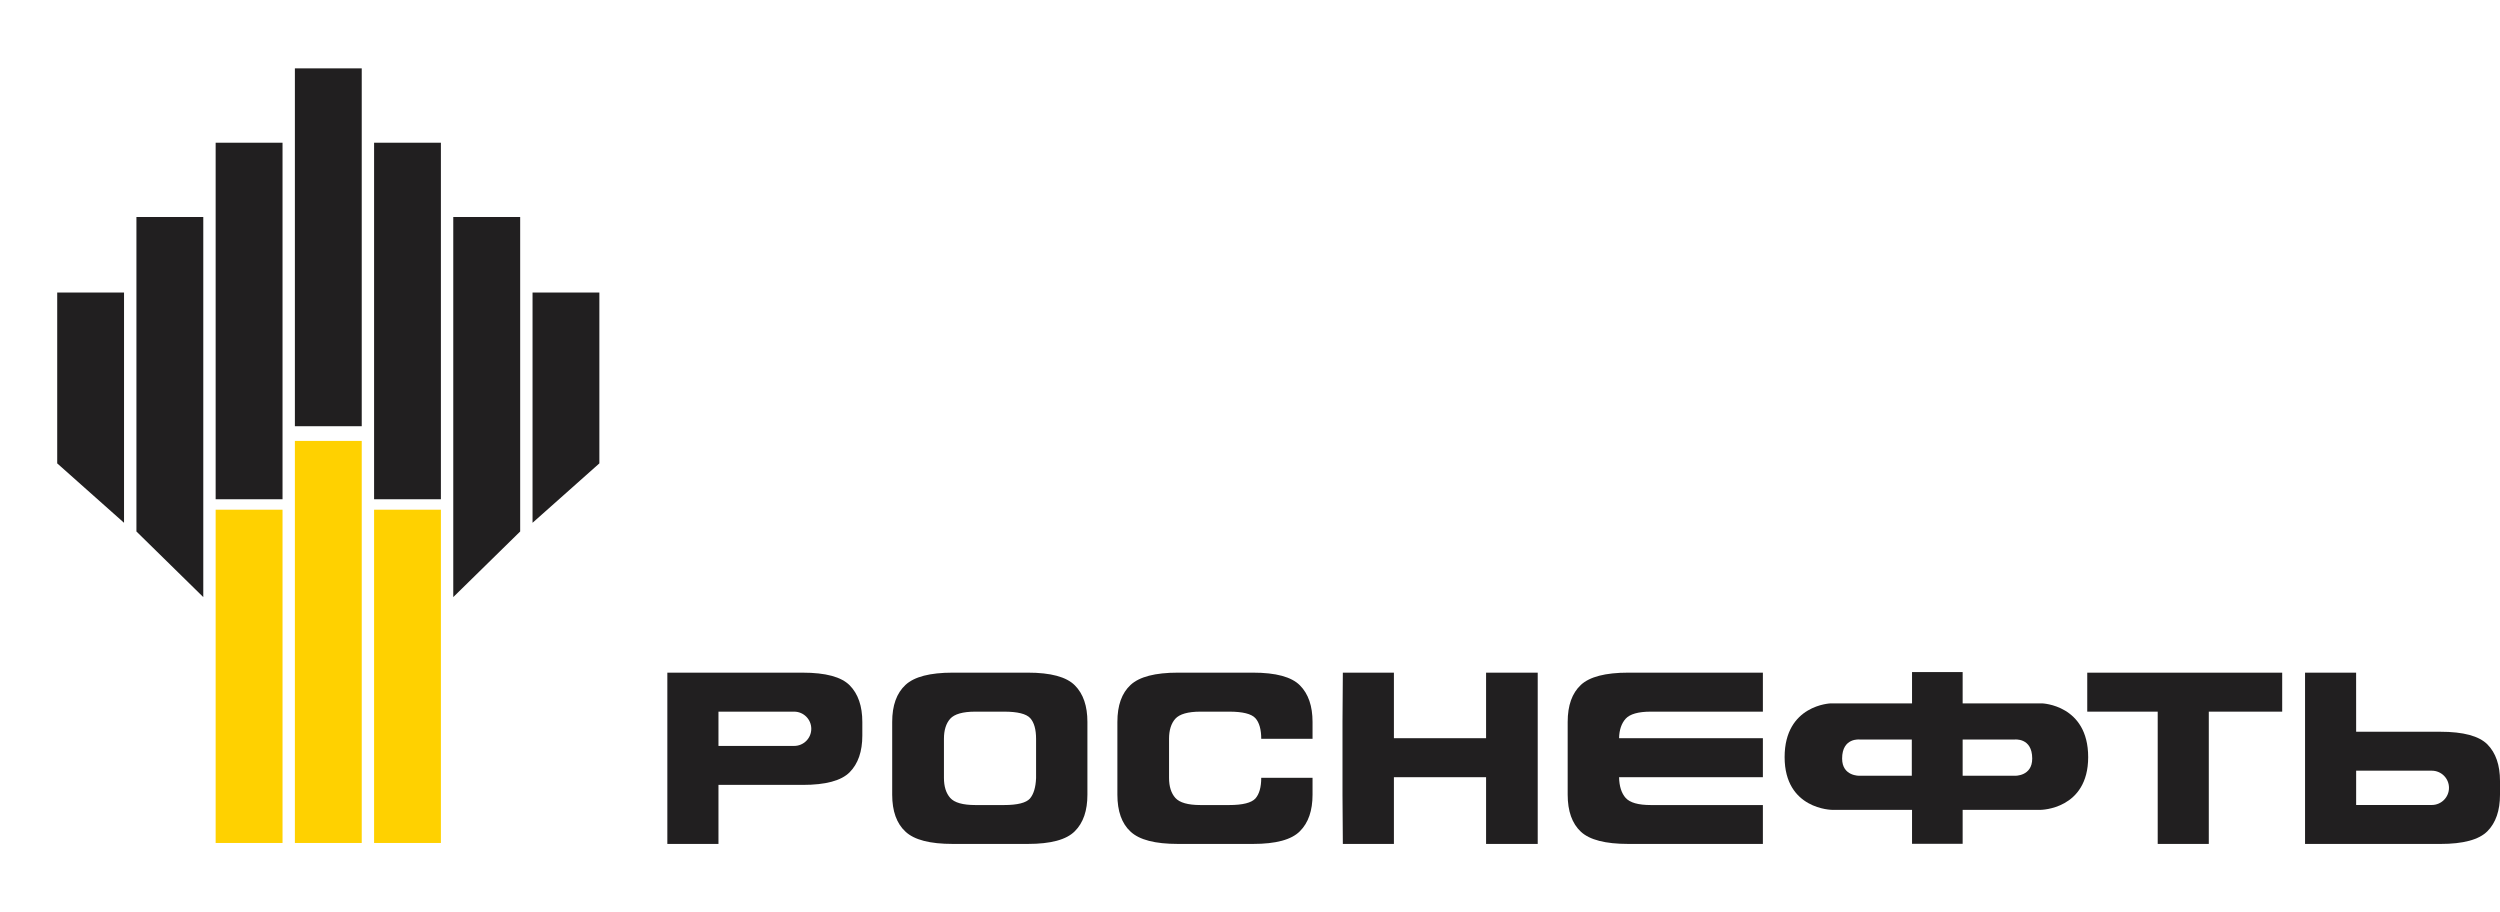
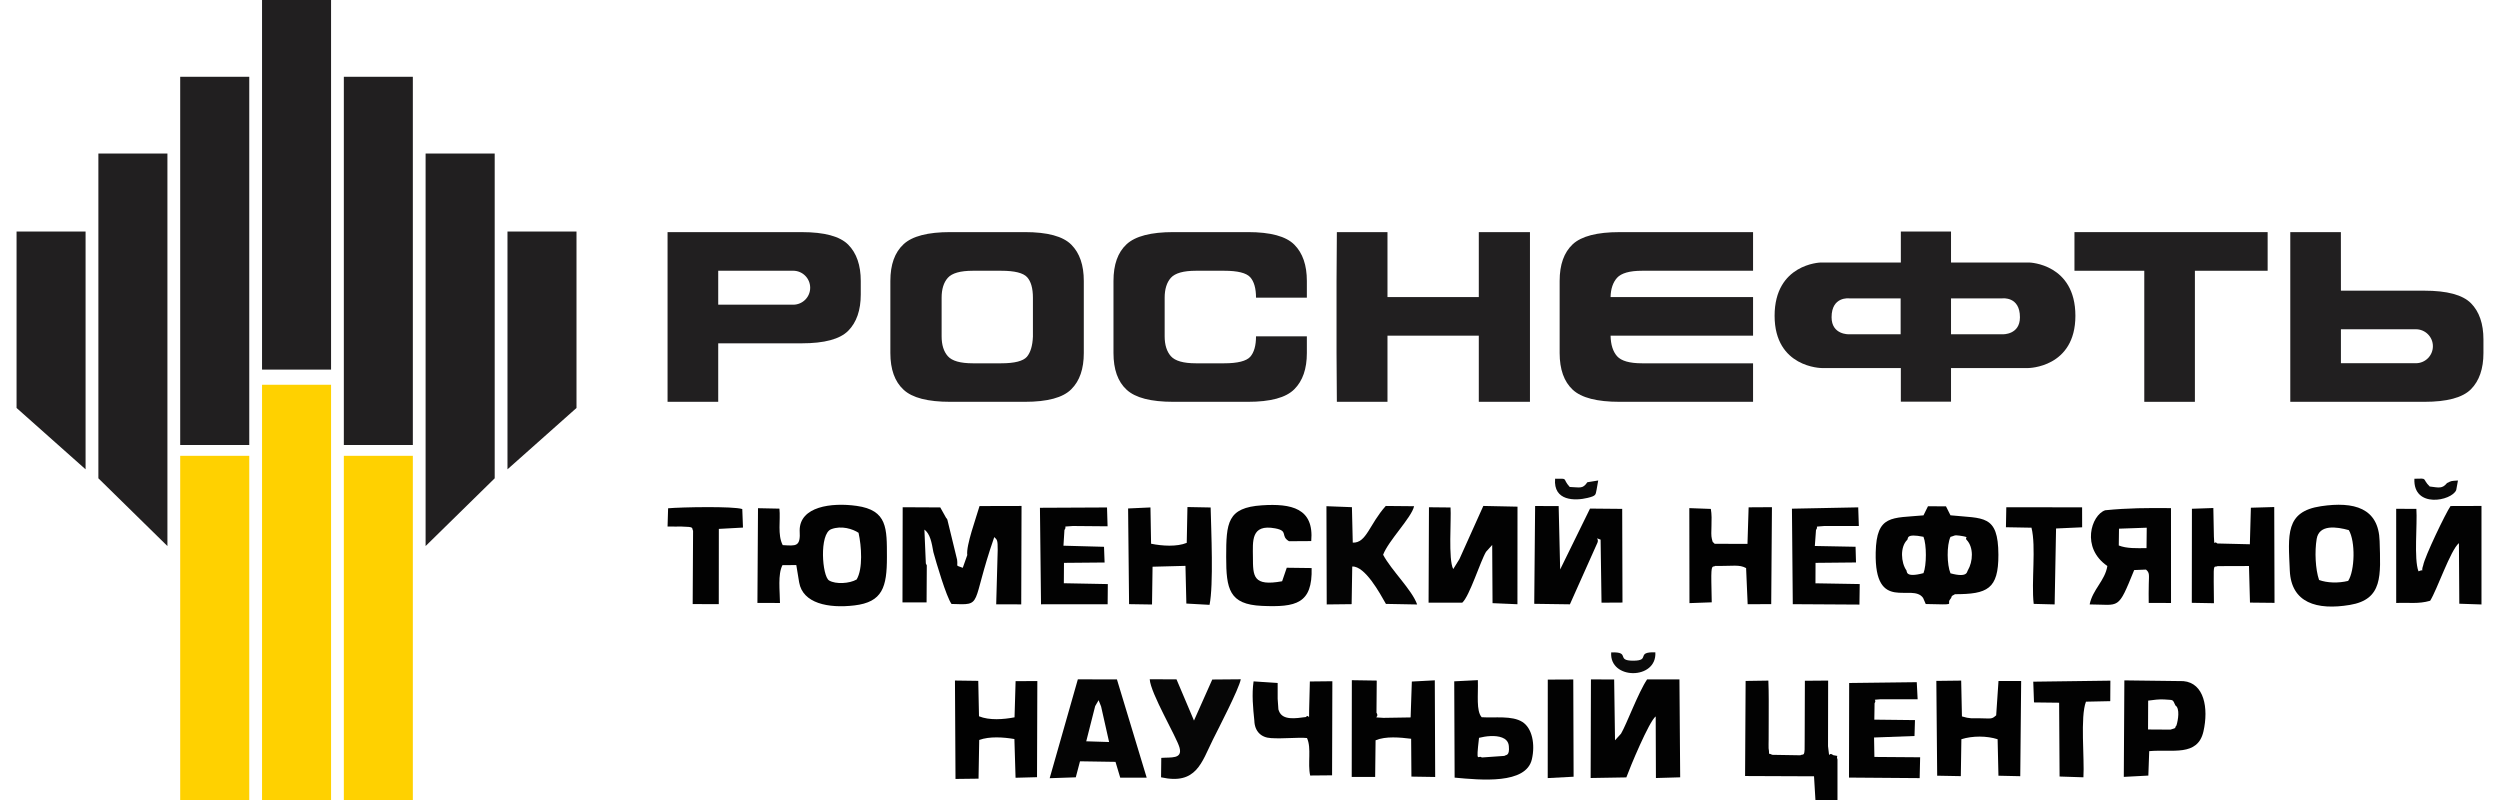
- <svg xmlns="http://www.w3.org/2000/svg" width="170" height="62" viewBox="0 0 170 62" fill="none">
-   <path fill-rule="evenodd" clip-rule="evenodd" d="M16.05 0.667V5.713H10.73V10.77H5.365V15.937H0V33.146C0 33.146 9.448 41.774 10.803 43.017V61.332H33.994V43.115C35.328 41.871 44.721 33.127 44.721 33.127V15.938H39.389V10.808H33.994V5.722H28.591V0.667H16.05Z" fill="none" />
-   <path fill-rule="evenodd" clip-rule="evenodd" d="M19.212 57.322H14.664V34.66H19.212V57.322Z" fill="#FFD100" />
-   <path fill-rule="evenodd" clip-rule="evenodd" d="M24.598 57.322H20.052V29.982H24.598V57.322Z" fill="#FFD100" />
-   <path fill-rule="evenodd" clip-rule="evenodd" d="M25.438 57.322H29.981V34.66H25.438V57.322Z" fill="#FFD100" />
-   <path fill-rule="evenodd" clip-rule="evenodd" d="M8.434 35.55L3.89 31.51V19.891H8.434V35.55Z" fill="#211F20" />
-   <path fill-rule="evenodd" clip-rule="evenodd" d="M13.823 40.602L9.277 36.141V14.755H13.823V40.602Z" fill="#211F20" />
-   <path fill-rule="evenodd" clip-rule="evenodd" d="M19.212 33.949H14.664V9.705H19.212V33.949Z" fill="#211F20" />
-   <path fill-rule="evenodd" clip-rule="evenodd" d="M24.598 28.983H20.052V4.649H24.598V28.983Z" fill="#211F20" />
-   <path fill-rule="evenodd" clip-rule="evenodd" d="M36.213 35.55L40.757 31.51V19.891H36.213V35.55Z" fill="#211F20" />
-   <path fill-rule="evenodd" clip-rule="evenodd" d="M30.822 40.602L35.372 36.141V14.755H30.822V40.602Z" fill="#211F20" />
-   <path fill-rule="evenodd" clip-rule="evenodd" d="M25.438 33.949H29.981V9.705H25.438V33.949Z" fill="#211F20" />
-   <path fill-rule="evenodd" clip-rule="evenodd" d="M73.088 56.523C72.516 57.102 71.451 57.387 69.893 57.387H64.783C63.24 57.387 62.17 57.113 61.574 56.553C60.972 56.001 60.669 55.158 60.669 54.037V49.094C60.669 47.968 60.972 47.133 61.574 46.574C62.17 46.019 63.24 45.74 64.783 45.74H69.893C71.451 45.74 72.516 46.027 73.088 46.603C73.665 47.181 73.944 48.011 73.944 49.094V54.037C73.944 55.123 73.665 55.949 73.088 56.523ZM70.453 50.24C70.453 49.6 70.32 49.126 70.056 48.834C69.789 48.541 69.199 48.392 68.278 48.392H66.323C65.471 48.392 64.901 48.557 64.615 48.874C64.33 49.193 64.188 49.65 64.188 50.24V52.891C64.188 53.484 64.33 53.935 64.615 54.258C64.901 54.58 65.471 54.743 66.323 54.743H68.278C69.199 54.743 69.78 54.59 70.037 54.3C70.288 54.003 70.427 53.544 70.453 52.912V50.24Z" fill="#211F20" />
-   <path fill-rule="evenodd" clip-rule="evenodd" d="M88.394 56.523C87.822 57.102 86.76 57.387 85.206 57.387H80.096C78.552 57.387 77.482 57.113 76.881 56.553C76.278 56.001 75.982 55.158 75.982 54.037V49.094C75.982 47.968 76.278 47.133 76.881 46.574C77.482 46.019 78.552 45.74 80.096 45.74H85.206C86.76 45.74 87.822 46.027 88.394 46.603C88.97 47.181 89.253 48.011 89.253 49.094V50.24H85.764C85.764 49.6 85.629 49.126 85.365 48.834C85.097 48.541 84.507 48.392 83.586 48.392H81.631C80.782 48.392 80.212 48.557 79.923 48.874C79.638 49.193 79.495 49.65 79.495 50.24V52.891C79.495 53.484 79.638 53.935 79.923 54.258C80.212 54.58 80.782 54.743 81.631 54.743H83.586C84.507 54.743 85.097 54.59 85.365 54.3C85.629 54.003 85.764 53.534 85.764 52.891H89.253V54.037C89.253 55.123 88.97 55.949 88.394 56.523Z" fill="#211F20" />
-   <path fill-rule="evenodd" clip-rule="evenodd" d="M94.786 57.387H91.313L91.29 54.036V49.095L91.313 45.741H94.786V50.196H101.053V45.741H104.565V49.095V54.036V57.387H101.053V52.848H94.786V57.387Z" fill="#211F20" />
-   <path fill-rule="evenodd" clip-rule="evenodd" d="M111.094 52.848H110.097C110.109 53.465 110.259 53.935 110.544 54.258C110.834 54.58 111.398 54.743 112.253 54.743H114.208H119.876V57.387H115.824H110.716C109.172 57.387 108.097 57.113 107.499 56.557C106.902 56.001 106.602 55.158 106.602 54.037V49.094C106.602 47.968 106.902 47.133 107.499 46.574C108.097 46.019 109.172 45.74 110.716 45.74H115.824H119.876V48.392H114.208H112.253C111.398 48.392 110.834 48.557 110.544 48.874C110.259 49.193 110.109 49.632 110.097 50.197H111.094H119.876V52.848H111.094Z" fill="#211F20" />
-   <path fill-rule="evenodd" clip-rule="evenodd" d="M146.724 48.392H141.933V45.742H145.963H151.071H155.189V48.392H150.198V57.387H146.724V48.392Z" fill="#211F20" />
-   <path fill-rule="evenodd" clip-rule="evenodd" d="M138.856 47.829H133.46V45.699H130.018V47.829H124.492C124.492 47.829 121.354 47.924 121.354 51.483C121.354 55.045 124.579 55.07 124.579 55.07H130.018V57.377H133.46V55.07H138.768C138.768 55.07 141.996 55.045 141.996 51.483C141.996 47.924 138.856 47.829 138.856 47.829ZM137.009 52.752H133.46V50.289H136.98C136.98 50.289 138.191 50.131 138.191 51.584C138.191 52.798 137.009 52.752 137.009 52.752ZM125.264 51.584C125.264 50.131 126.477 50.289 126.477 50.289H130.003V52.752H126.454C126.454 52.752 125.264 52.798 125.264 51.584Z" fill="#211F20" />
-   <path fill-rule="evenodd" clip-rule="evenodd" d="M57.779 46.602C57.206 46.027 56.143 45.741 54.584 45.741H45.379V57.388H48.856V53.373H54.584C56.143 53.373 57.206 53.088 57.779 52.511C58.35 51.932 58.638 51.101 58.638 50.02V49.094C58.638 48.011 58.35 47.181 57.779 46.602ZM54.001 50.723H48.856V48.392H54.001C54.646 48.392 55.167 48.915 55.167 49.559C55.167 50.202 54.646 50.723 54.001 50.723Z" fill="#211F20" />
-   <path fill-rule="evenodd" clip-rule="evenodd" d="M170 54.036V53.11C170 52.029 169.714 51.196 169.143 50.618C168.566 50.044 167.503 49.759 165.945 49.759H160.218L160.216 45.741H156.743V57.388H165.945C167.503 57.388 168.566 57.102 169.143 56.525C169.714 55.949 170 55.117 170 54.036ZM166.531 53.571C166.531 54.216 166.007 54.739 165.364 54.739H160.218V52.407H165.364C166.007 52.407 166.531 52.929 166.531 53.571Z" fill="#211F20" />
+ <svg xmlns="http://www.w3.org/2000/svg" width="125" height="40" viewBox="0 0 125 40" fill="none">
+   <path fill-rule="evenodd" clip-rule="evenodd" d="M12.463 40H9.01V22.791H12.463V40Z" fill="#FFD100" />
+   <path fill-rule="evenodd" clip-rule="evenodd" d="M16.553 40H13.102V19.238H16.553V40Z" fill="#FFD100" />
+   <path fill-rule="evenodd" clip-rule="evenodd" d="M17.192 40H20.642V22.791H17.192V40Z" fill="#FFD100" />
+   <path fill-rule="evenodd" clip-rule="evenodd" d="M4.279 23.466L0.828 20.398V11.575H4.279V23.466Z" fill="#211F20" />
+   <path fill-rule="evenodd" clip-rule="evenodd" d="M8.371 27.303L4.919 23.915V7.675H8.371V27.303Z" fill="#211F20" />
+   <path fill-rule="evenodd" clip-rule="evenodd" d="M12.463 22.25H9.01V3.839H12.463V22.25Z" fill="#211F20" />
+   <path fill-rule="evenodd" clip-rule="evenodd" d="M16.553 18.48H13.102V0H16.553V18.48Z" fill="#211F20" />
+   <path fill-rule="evenodd" clip-rule="evenodd" d="M25.374 23.466L28.825 20.398V11.575H25.374V23.466Z" fill="#211F20" />
+   <path fill-rule="evenodd" clip-rule="evenodd" d="M21.28 27.303L24.735 23.915V7.675H21.28V27.303Z" fill="#211F20" />
+   <path fill-rule="evenodd" clip-rule="evenodd" d="M17.192 22.25H20.642V3.839H17.192V22.25Z" fill="#211F20" />
+   <path fill-rule="evenodd" clip-rule="evenodd" d="M53.566 19.461C53.149 19.883 52.373 20.091 51.238 20.091H47.515C46.391 20.091 45.611 19.892 45.177 19.484C44.738 19.081 44.518 18.467 44.518 17.65V14.049C44.518 13.228 44.738 12.62 45.177 12.213C45.611 11.808 46.391 11.605 47.515 11.605H51.238C52.373 11.605 53.149 11.814 53.566 12.234C53.986 12.655 54.19 13.26 54.19 14.049V17.65C54.19 18.441 53.986 19.043 53.566 19.461ZM51.646 14.884C51.646 14.418 51.549 14.072 51.357 13.86C51.162 13.646 50.733 13.538 50.061 13.538H48.637C48.016 13.538 47.601 13.657 47.393 13.889C47.185 14.121 47.081 14.454 47.081 14.884V16.815C47.081 17.247 47.185 17.576 47.393 17.811C47.601 18.046 48.016 18.165 48.637 18.165H50.061C50.733 18.165 51.156 18.053 51.343 17.842C51.526 17.625 51.627 17.291 51.646 16.831V14.884Z" fill="#211F20" />
+   <path fill-rule="evenodd" clip-rule="evenodd" d="M64.717 19.461C64.3 19.883 63.526 20.091 62.394 20.091H58.671C57.547 20.091 56.767 19.892 56.329 19.484C55.89 19.081 55.674 18.467 55.674 17.65V14.049C55.674 13.228 55.89 12.62 56.329 12.213C56.767 11.808 57.547 11.605 58.671 11.605H62.394C63.526 11.605 64.3 11.814 64.717 12.234C65.136 12.655 65.343 13.26 65.343 14.049V14.884H62.801C62.801 14.418 62.702 14.072 62.51 13.86C62.315 13.646 61.885 13.538 61.214 13.538H59.79C59.171 13.538 58.756 13.657 58.545 13.889C58.338 14.121 58.233 14.454 58.233 14.884V16.815C58.233 17.247 58.338 17.576 58.545 17.811C58.756 18.046 59.171 18.165 59.79 18.165H61.214C61.885 18.165 62.315 18.053 62.51 17.842C62.702 17.625 62.801 17.284 62.801 16.815H65.343V17.65C65.343 18.441 65.136 19.043 64.717 19.461Z" fill="#211F20" />
+   <path fill-rule="evenodd" clip-rule="evenodd" d="M69.374 20.091H66.843L66.827 17.65V14.05L66.843 11.606H69.374V14.852H73.94V11.606H76.498V14.05V17.65V20.091H73.94V16.784H69.374V20.091Z" fill="#211F20" />
+   <path fill-rule="evenodd" clip-rule="evenodd" d="M81.255 16.784H80.529C80.538 17.234 80.646 17.576 80.854 17.811C81.066 18.046 81.477 18.165 82.1 18.165H83.524H87.653V20.091H84.701H80.98C79.855 20.091 79.072 19.892 78.636 19.486C78.201 19.081 77.982 18.467 77.982 17.65V14.049C77.982 13.229 78.201 12.621 78.636 12.213C79.072 11.809 79.855 11.606 80.98 11.606H84.701H87.653V13.538H83.524H82.1C81.477 13.538 81.066 13.658 80.854 13.889C80.646 14.121 80.538 14.441 80.529 14.852H81.255H87.653V16.784H81.255Z" fill="#211F20" />
+   <path fill-rule="evenodd" clip-rule="evenodd" d="M107.214 13.538H103.723V11.606H106.66H110.381H113.382V13.538H109.745V20.091H107.214V13.538Z" fill="#211F20" />
+   <path fill-rule="evenodd" clip-rule="evenodd" d="M101.481 13.127H97.551V11.575H95.042V13.127H91.017C91.017 13.127 88.73 13.196 88.73 15.79C88.73 18.384 91.08 18.402 91.08 18.402H95.042V20.084H97.551V18.402H101.418C101.418 18.402 103.77 18.384 103.77 15.79C103.77 13.196 101.481 13.127 101.481 13.127ZM100.136 16.714H97.551V14.919H100.115C100.115 14.919 100.997 14.805 100.997 15.863C100.997 16.748 100.136 16.714 100.136 16.714ZM91.579 15.863C91.579 14.805 92.463 14.919 92.463 14.919H95.032V16.714H92.446C92.446 16.714 91.579 16.748 91.579 15.863Z" fill="#211F20" />
+   <path fill-rule="evenodd" clip-rule="evenodd" d="M42.412 12.234C41.994 11.814 41.22 11.606 40.084 11.606H33.378V20.091H35.911V17.166H40.084C41.22 17.166 41.994 16.959 42.412 16.538C42.828 16.117 43.038 15.511 43.038 14.723V14.049C43.038 13.259 42.828 12.655 42.412 12.234ZM39.659 15.235H35.911V13.537H39.659C40.129 13.537 40.509 13.918 40.509 14.388C40.509 14.856 40.129 15.235 39.659 15.235Z" fill="#211F20" />
+   <path fill-rule="evenodd" clip-rule="evenodd" d="M124.172 17.65V16.975C124.172 16.187 123.963 15.58 123.547 15.16C123.127 14.741 122.353 14.534 121.218 14.534H117.046L117.044 11.606H114.514V20.091H121.218C122.353 20.091 123.127 19.883 123.547 19.463C123.963 19.043 124.172 18.437 124.172 17.65ZM121.645 17.311C121.645 17.78 121.263 18.161 120.795 18.161H117.046V16.463H120.795C121.263 16.463 121.645 16.843 121.645 17.311Z" fill="#211F20" />
+   <path fill-rule="evenodd" clip-rule="evenodd" d="M42.927 26.639C43.077 27.306 43.151 28.449 42.831 28.975C42.478 29.18 41.788 29.222 41.455 29.024C41.106 28.816 40.954 26.695 41.558 26.461C42.075 26.261 42.644 26.452 42.927 26.639ZM39.983 26.518C40.037 27.354 39.804 27.293 39.136 27.256C38.867 26.734 39.032 26.016 38.971 25.432L37.9 25.41L37.871 30.146L38.999 30.149C38.993 29.545 38.884 28.712 39.123 28.258L39.815 28.253L39.958 29.121C40.141 30.165 41.406 30.426 42.718 30.271C44.127 30.105 44.348 29.358 44.346 27.85C44.344 26.423 44.379 25.51 42.83 25.294C41.561 25.117 39.989 25.328 39.983 26.518Z" fill="#020202" />
+   <path fill-rule="evenodd" clip-rule="evenodd" d="M48.363 27.755L48.138 28.391C47.742 28.232 47.907 28.381 47.854 27.98L47.367 25.979C47.348 25.955 47.319 25.887 47.312 25.905L47.013 25.371L45.134 25.362L45.124 30.119L46.329 30.121L46.34 28.268C46.324 28.236 46.302 28.2 46.292 28.173L46.22 26.479C46.512 26.697 46.585 27.135 46.669 27.605C46.806 28.11 47.313 29.837 47.576 30.198C49.194 30.25 48.509 30.327 49.713 26.854C49.855 26.994 49.888 26.986 49.885 27.504L49.81 30.215L51.062 30.219L51.077 25.298L48.977 25.303C48.809 25.886 48.296 27.282 48.363 27.755Z" fill="#020202" />
+   <path fill-rule="evenodd" clip-rule="evenodd" d="M98.391 28.52C98.34 28.558 98.422 28.909 97.524 28.666C97.346 28.243 97.328 27.265 97.524 26.844C97.731 26.795 97.691 26.739 97.98 26.782C98.565 26.868 98.199 26.87 98.33 26.992C98.693 27.369 98.65 28.079 98.391 28.52ZM95.365 26.988C95.424 26.937 95.264 26.654 96.174 26.84C96.335 27.244 96.332 28.26 96.174 28.657C95.231 28.909 95.36 28.549 95.32 28.517C95.051 28.135 94.99 27.351 95.365 26.988ZM96.174 25.768C94.595 25.915 93.826 25.718 93.785 27.62C93.719 30.687 95.618 29.116 96.156 29.898C96.159 29.904 96.276 30.177 96.287 30.201C97.923 30.243 97.297 30.227 97.501 29.975C97.664 29.774 97.475 29.856 97.749 29.71C99.364 29.708 99.925 29.461 99.92 27.738C99.913 25.704 99.166 25.936 97.524 25.765L97.299 25.317L96.399 25.313L96.174 25.768Z" fill="#020202" />
+   <path fill-rule="evenodd" clip-rule="evenodd" d="M81.317 38.87C81.497 38.371 82.455 36.067 82.785 35.82L82.796 38.901L84.009 38.866L83.972 33.969L82.356 33.969C81.912 34.628 81.33 36.215 81.051 36.684L80.751 37.014L80.708 33.975L79.547 33.969L79.532 38.9L81.317 38.87Z" fill="#020202" />
+   <path fill-rule="evenodd" clip-rule="evenodd" d="M72.971 27.955L72.662 28.453C72.406 27.996 72.571 25.952 72.527 25.374L71.448 25.363L71.429 30.132L73.113 30.134C73.48 29.805 74.019 28.058 74.302 27.59L74.61 27.247L74.627 30.158L75.872 30.212L75.875 25.333L74.166 25.297L72.971 27.955Z" fill="#020202" />
+   <path fill-rule="evenodd" clip-rule="evenodd" d="M79.873 27.133C79.967 26.917 79.692 26.862 80.03 26.982L80.076 30.134L81.124 30.128L81.11 25.444L79.501 25.429L78.008 28.473L77.933 25.303L76.756 25.301L76.712 30.191L78.495 30.216L79.873 27.133Z" fill="#020202" />
+   <path fill-rule="evenodd" clip-rule="evenodd" d="M117.442 26.507C117.776 27.072 117.744 28.53 117.408 29.045C116.903 29.169 116.352 29.144 115.954 29C115.77 28.472 115.728 27.574 115.834 26.945C115.957 26.21 116.829 26.336 117.442 26.507ZM116.052 25.31C114.252 25.577 114.412 26.732 114.49 28.53C114.561 30.142 115.835 30.523 117.494 30.246C119.153 29.969 119.03 28.775 118.981 27.056C118.934 25.391 117.698 25.066 116.052 25.31Z" fill="#020202" />
+   <path fill-rule="evenodd" clip-rule="evenodd" d="M121.161 28.261C121.012 28.685 121.286 28.416 120.924 28.566C120.689 27.953 120.873 26.224 120.819 25.444L119.809 25.44L119.81 30.149C120.435 30.118 120.909 30.212 121.508 30.038C121.858 29.48 122.522 27.509 122.946 27.155L122.965 30.186L124.074 30.223V25.297L122.528 25.302C122.28 25.66 121.237 27.834 121.161 28.261Z" fill="#020202" />
+   <path fill-rule="evenodd" clip-rule="evenodd" d="M90.772 40H91.874L91.874 37.975C91.777 37.721 92.027 37.84 91.661 37.758C91.375 37.531 91.507 38.104 91.401 37.309L91.407 34.029L90.244 34.038L90.234 36.964C90.246 37.923 90.198 37.665 90.013 37.764L88.611 37.741C88.353 37.603 88.499 37.826 88.43 37.416C88.425 37.39 88.431 37.02 88.432 36.965C88.436 36.626 88.435 36.288 88.435 35.95C88.435 35.31 88.445 34.669 88.418 34.03L87.281 34.047L87.254 38.801L90.701 38.815L90.772 40Z" fill="#020202" />
+   <path fill-rule="evenodd" clip-rule="evenodd" d="M107.337 26.385L107.326 27.405C106.844 27.412 106.333 27.432 105.939 27.274L105.95 26.434L107.337 26.385ZM105.259 25.513C104.565 25.752 104.038 27.388 105.368 28.3C105.253 29.031 104.634 29.47 104.482 30.221C106.006 30.226 105.877 30.546 106.709 28.503L107.299 28.479C107.484 28.639 107.451 28.726 107.439 29.197C107.431 29.52 107.431 29.823 107.436 30.146L108.551 30.149L108.549 25.406C107.366 25.395 106.394 25.399 105.259 25.513Z" fill="#020202" />
+   <path fill-rule="evenodd" clip-rule="evenodd" d="M67.638 27.132L67.596 25.359L66.322 25.31L66.336 30.222L67.582 30.208L67.612 28.325C68.254 28.299 68.994 29.661 69.296 30.195L70.857 30.224C70.599 29.489 69.569 28.52 69.156 27.738C69.421 27.029 70.586 25.871 70.704 25.311L69.288 25.298C68.46 26.224 68.327 27.157 67.638 27.132Z" fill="#040404" />
+   <path fill-rule="evenodd" clip-rule="evenodd" d="M54.758 35.307L54.93 35.01L55.055 35.324L55.455 37.101L54.312 37.065L54.758 35.307ZM54 38.065L55.775 38.093L56.012 38.884L57.335 38.885L55.846 33.969L53.892 33.968L52.484 38.91L53.789 38.866L54 38.065Z" fill="#040404" />
+   <path fill-rule="evenodd" clip-rule="evenodd" d="M65.581 28.403L64.338 28.387L64.106 29.063C62.644 29.328 62.649 28.814 62.646 27.852C62.644 27.078 62.525 26.186 63.76 26.418C64.446 26.546 64.001 26.796 64.45 27.061L65.562 27.054C65.71 25.406 64.566 25.169 63.095 25.266C61.365 25.381 61.309 26.131 61.309 27.851C61.309 29.451 61.454 30.222 63.096 30.294C64.804 30.369 65.628 30.184 65.581 28.403Z" fill="#020202" />
+   <path fill-rule="evenodd" clip-rule="evenodd" d="M56.454 30.207L57.601 30.225L57.628 28.336L59.273 28.293L59.318 30.178L60.477 30.242C60.682 29.257 60.559 26.514 60.532 25.374L59.372 25.352L59.337 27.143C58.847 27.345 58.111 27.301 57.554 27.186L57.523 25.372L56.405 25.423L56.454 30.207Z" fill="#020202" />
+   <path fill-rule="evenodd" clip-rule="evenodd" d="M70.571 38.83L71.759 38.849L71.74 34.016L70.592 34.077L70.531 35.871L69.175 35.893C68.509 35.847 69.006 35.923 68.824 35.635L68.837 34.029L67.592 34.01L67.586 38.847L68.758 38.848L68.779 37.014C69.289 36.801 70.004 36.87 70.557 36.938L70.571 38.83Z" fill="#020202" />
+   <path fill-rule="evenodd" clip-rule="evenodd" d="M96.859 38.785L98.041 38.807L98.069 36.961C98.626 36.784 99.347 36.789 99.881 36.962L99.922 38.786L101.013 38.81L101.058 34.05L99.925 34.049L99.809 35.766C99.576 35.967 99.598 35.922 98.987 35.914C98.582 35.91 98.507 35.943 98.097 35.821L98.059 34.03L96.817 34.045L96.859 38.785Z" fill="#010101" />
+   <path fill-rule="evenodd" clip-rule="evenodd" d="M85.776 28.295C86.668 28.31 86.956 28.214 87.305 28.404L87.383 30.211L88.561 30.206L88.597 25.359L87.431 25.366L87.374 27.194L85.734 27.19C85.604 27.045 85.658 27.181 85.593 26.944C85.515 26.657 85.637 25.977 85.542 25.446L84.466 25.406L84.473 30.156L85.587 30.116C85.578 29.773 85.573 29.429 85.567 29.086C85.553 28.153 85.628 28.377 85.776 28.295Z" fill="#010101" />
+   <path fill-rule="evenodd" clip-rule="evenodd" d="M110.882 28.306L112.449 28.301L112.499 30.13L113.726 30.143L113.712 25.352L112.544 25.386L112.493 27.213L110.864 27.174C110.685 26.987 110.73 27.409 110.695 26.838L110.667 25.401L109.596 25.438L109.59 30.141L110.697 30.161C110.69 29.802 110.69 29.444 110.686 29.086C110.675 28.128 110.709 28.391 110.882 28.306Z" fill="#010101" />
+   <path fill-rule="evenodd" clip-rule="evenodd" d="M47.775 38.947L48.927 38.933L48.961 36.998C49.475 36.809 50.182 36.859 50.72 36.952L50.778 38.888L51.851 38.859L51.867 34.053L50.78 34.057L50.727 35.866C50.186 35.971 49.466 36.028 48.95 35.814L48.913 34.043L47.748 34.027L47.775 38.947Z" fill="#010101" />
+   <path fill-rule="evenodd" clip-rule="evenodd" d="M108.772 35.275C109.005 35.419 108.904 36.018 108.822 36.274C108.693 36.416 108.89 36.374 108.525 36.481L107.402 36.474L107.408 35.031C107.629 34.998 108 34.953 108.22 34.973C108.681 35.014 108.618 34.939 108.772 35.275ZM107.417 38.779L107.461 37.557C108.615 37.453 109.886 37.846 110.174 36.564C110.434 35.407 110.213 34.151 109.17 34.056L106.218 34.019L106.19 38.844L107.417 38.779Z" fill="#020202" />
+   <path fill-rule="evenodd" clip-rule="evenodd" d="M74.089 37.874C73.918 37.713 73.789 38.276 73.951 36.892C74.286 36.806 74.768 36.747 75.108 36.88C75.266 36.941 75.419 37.06 75.442 37.299C75.492 37.817 75.291 37.728 75.22 37.795L74.089 37.874ZM72.731 38.881C74.044 39.003 76.303 39.226 76.594 37.963C76.767 37.215 76.61 36.406 76.117 36.096C75.597 35.768 74.74 35.905 74.082 35.861C73.802 35.53 73.916 34.763 73.893 34.007L72.712 34.066L72.731 38.881Z" fill="#020202" />
+   <path fill-rule="evenodd" clip-rule="evenodd" d="M96.007 37.864L93.72 37.847L93.703 36.875L95.725 36.8L95.749 36.005L93.716 35.982L93.729 35.162C93.876 34.943 93.513 35.009 94.037 34.962L95.882 34.964L95.838 34.109L92.458 34.15L92.45 38.879L95.983 38.906L96.007 37.864Z" fill="#020202" />
+   <path fill-rule="evenodd" clip-rule="evenodd" d="M52.051 30.215L55.382 30.213L55.391 29.204L53.192 29.162L53.199 28.143L55.23 28.125L55.201 27.34L53.173 27.285L53.222 26.5C53.392 26.266 53.029 26.356 53.642 26.3L55.379 26.315L55.351 25.373L51.997 25.389L52.051 30.215Z" fill="#020202" />
+   <path fill-rule="evenodd" clip-rule="evenodd" d="M89.639 30.209L92.972 30.229L92.986 29.203L90.773 29.165L90.777 28.143L92.8 28.123L92.778 27.338L90.742 27.299L90.8 26.5C90.964 26.274 90.618 26.357 91.216 26.3H92.942L92.911 25.368L89.597 25.434L89.639 30.209Z" fill="#020202" />
+   <path fill-rule="evenodd" clip-rule="evenodd" d="M58.053 38.865C59.821 39.26 60.076 38.127 60.647 36.978C60.925 36.419 61.949 34.449 62.039 33.964L60.613 33.976L59.699 36.028L58.825 33.967L57.486 33.963C57.527 34.668 58.835 36.856 58.977 37.383C59.134 37.966 58.542 37.855 58.064 37.894L58.053 38.865Z" fill="#060606" />
+   <path fill-rule="evenodd" clip-rule="evenodd" d="M62.717 36.033C62.732 36.561 63.052 36.883 63.552 36.905C64.174 36.947 64.916 36.857 65.35 36.902C65.583 37.412 65.373 38.166 65.509 38.776L66.604 38.766L66.618 34.062L65.493 34.074L65.457 35.5C65.447 36.18 65.484 35.645 65.292 35.852C64.79 35.917 64.132 36.032 63.949 35.553C63.939 35.528 63.928 35.497 63.92 35.469L63.883 34.939C63.88 34.677 63.886 34.412 63.883 34.15L62.679 34.069C62.584 34.715 62.652 35.405 62.717 36.033Z" fill="#020202" />
+   <path fill-rule="evenodd" clip-rule="evenodd" d="M34.654 26.542L34.634 30.204L35.939 30.207L35.942 26.445L37.149 26.379L37.114 25.453C36.678 25.304 34.025 25.357 33.405 25.414L33.378 26.325C33.629 26.337 33.851 26.322 34.084 26.328C34.738 26.345 34.572 26.382 34.654 26.542Z" fill="#020202" />
+   <path fill-rule="evenodd" clip-rule="evenodd" d="M104.171 38.865C104.23 37.911 104.005 35.843 104.298 35.084L105.513 35.058L105.519 34.033L101.663 34.084L101.7 35.121L102.956 35.136L102.979 38.826L104.171 38.865Z" fill="#020202" />
+   <path fill-rule="evenodd" clip-rule="evenodd" d="M101.685 30.194L102.732 30.221L102.803 26.424L104.107 26.365L104.105 25.367L100.315 25.362L100.297 26.362L101.574 26.385C101.813 27.336 101.559 29.109 101.685 30.194Z" fill="#020202" />
+   <path fill-rule="evenodd" clip-rule="evenodd" d="M77.386 38.904L78.68 38.836L78.664 33.974L77.389 33.98L77.386 38.904Z" fill="#020202" />
+   <path fill-rule="evenodd" clip-rule="evenodd" d="M82.767 32.616C81.757 32.585 82.559 33.033 81.663 33.035C80.763 33.036 81.556 32.583 80.56 32.62C80.456 33.999 82.853 34.008 82.767 32.616Z" fill="#0B0B0B" />
+   <path fill-rule="evenodd" clip-rule="evenodd" d="M79.83 24.482L79.911 24.024L79.368 24.112C79.13 24.461 79.003 24.365 78.486 24.348C78.083 23.906 78.46 23.932 77.755 23.935C77.657 25.064 78.758 25.046 79.379 24.895C79.839 24.784 79.769 24.728 79.83 24.482Z" fill="#0B0B0B" />
+   <path fill-rule="evenodd" clip-rule="evenodd" d="M122.811 24.502L122.898 24.025C122.534 24.053 122.597 24.032 122.353 24.151C122.111 24.444 121.958 24.384 121.486 24.325C121.07 23.918 121.435 23.914 120.72 23.937C120.651 25.439 122.592 25.047 122.811 24.502Z" fill="#090909" />
</svg>
